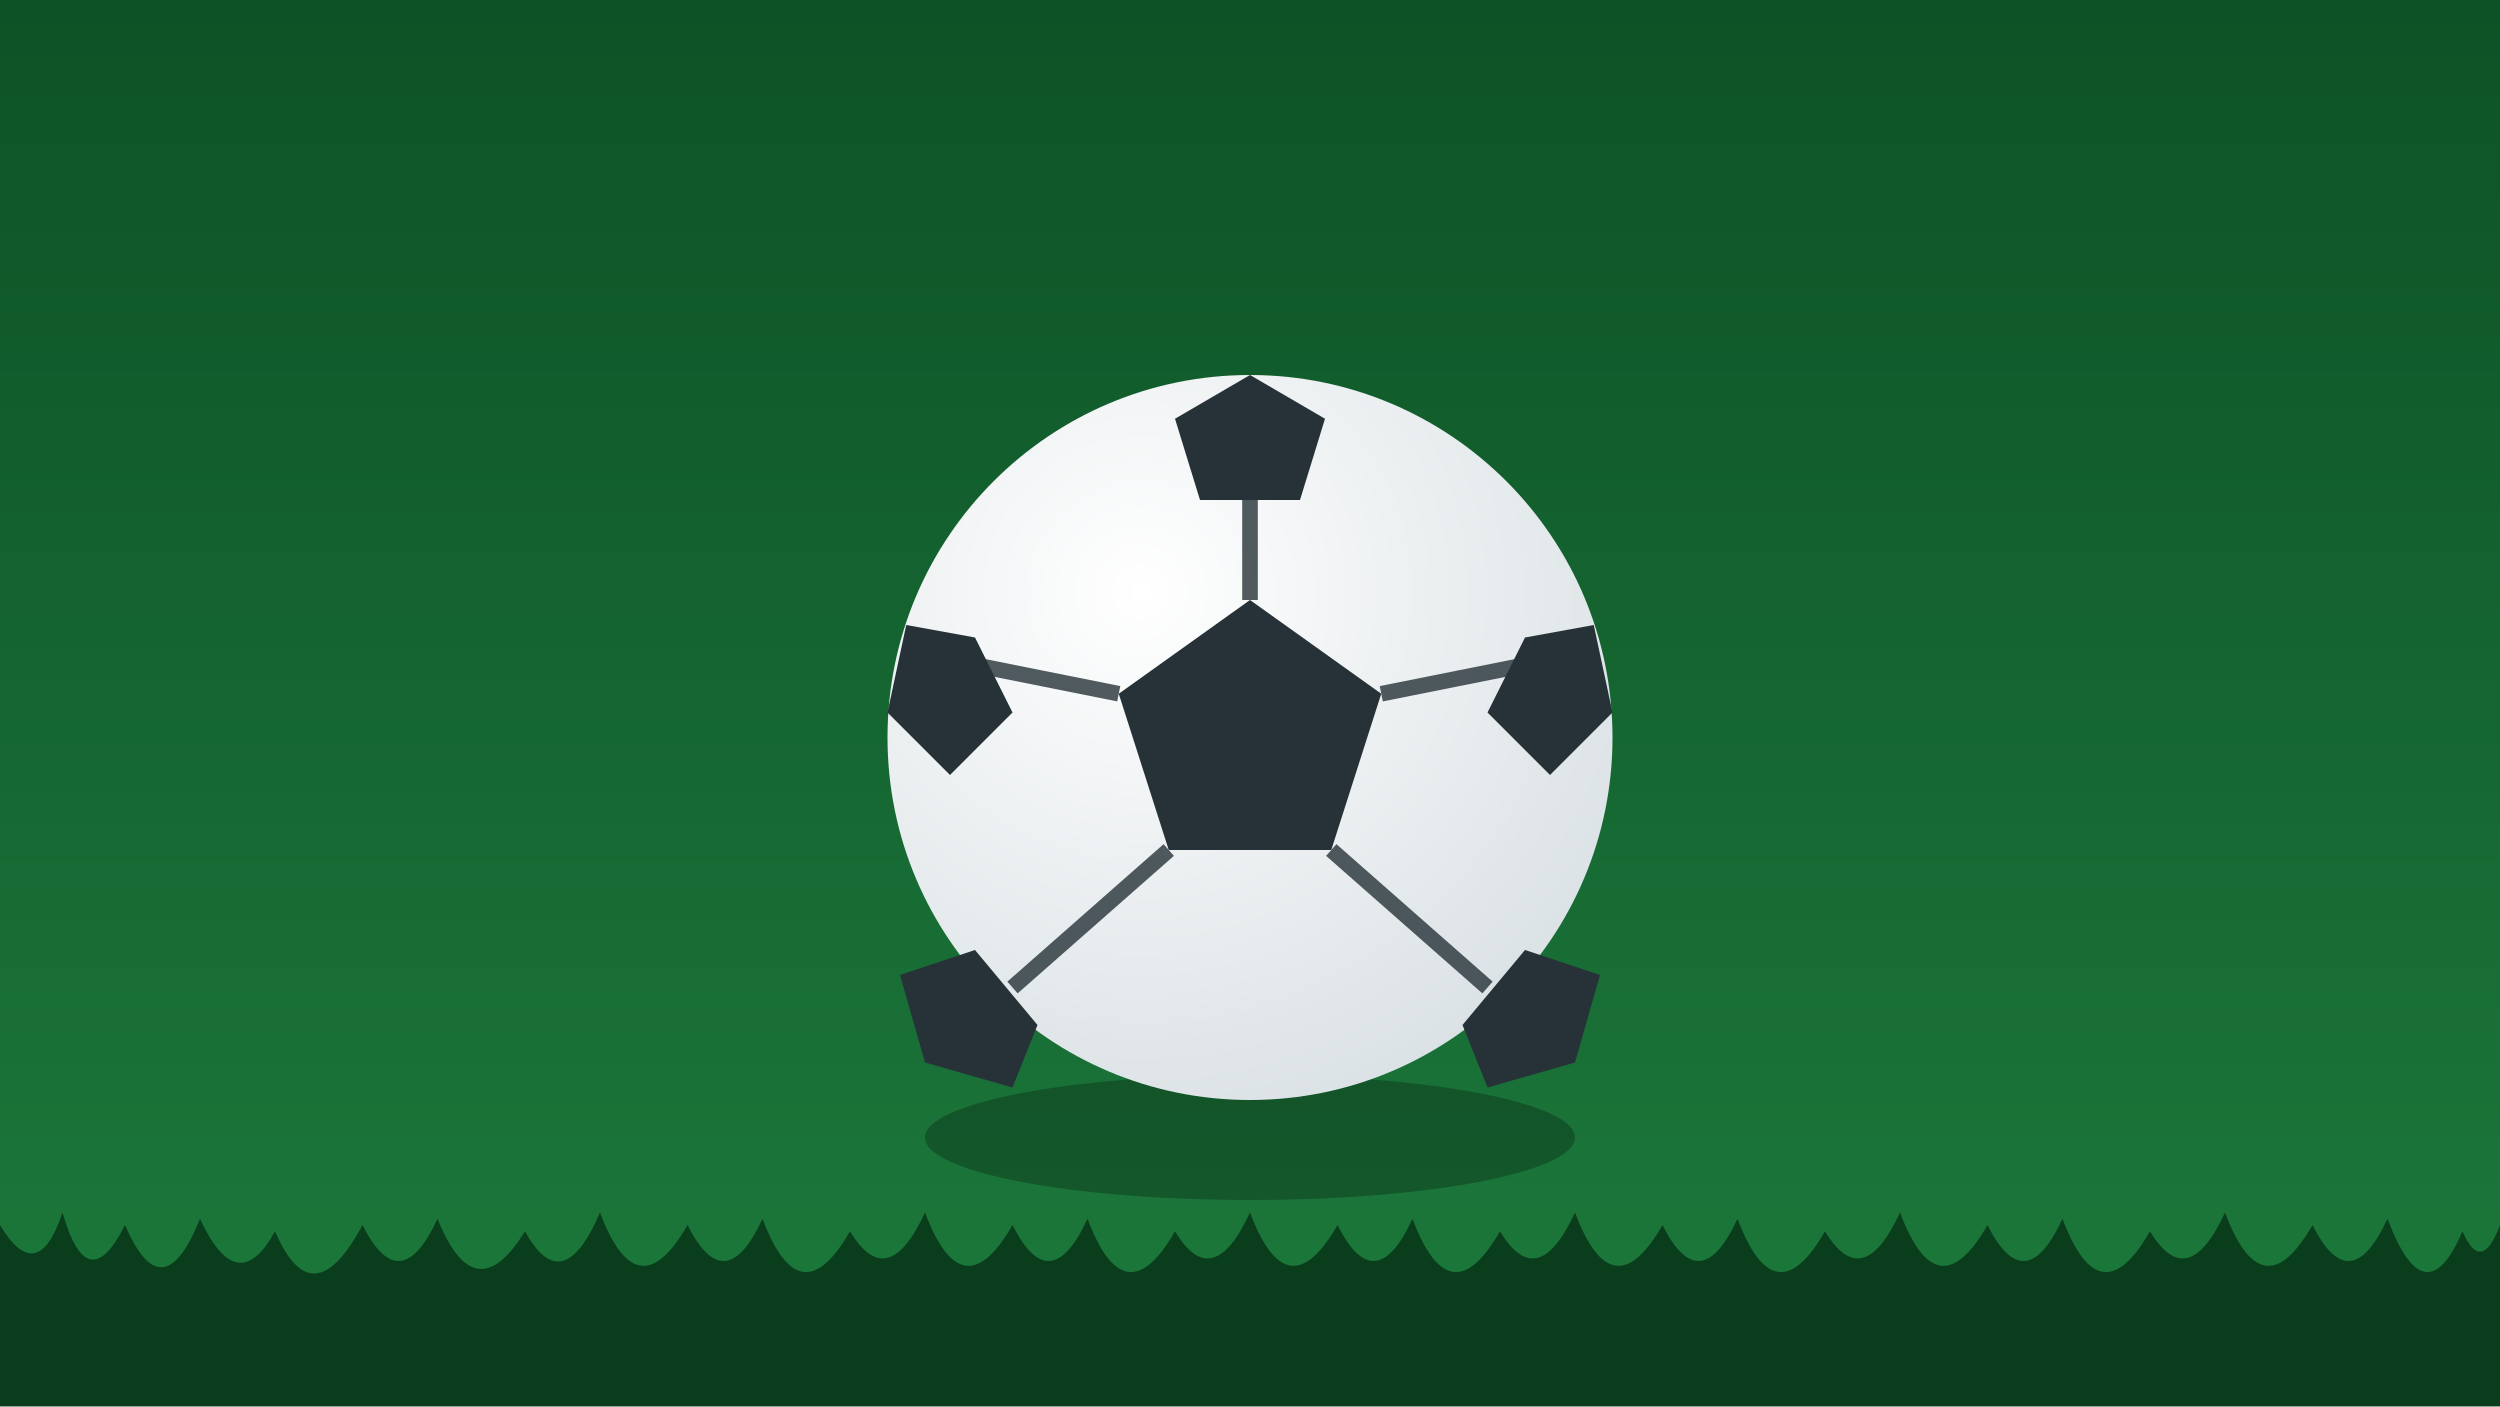
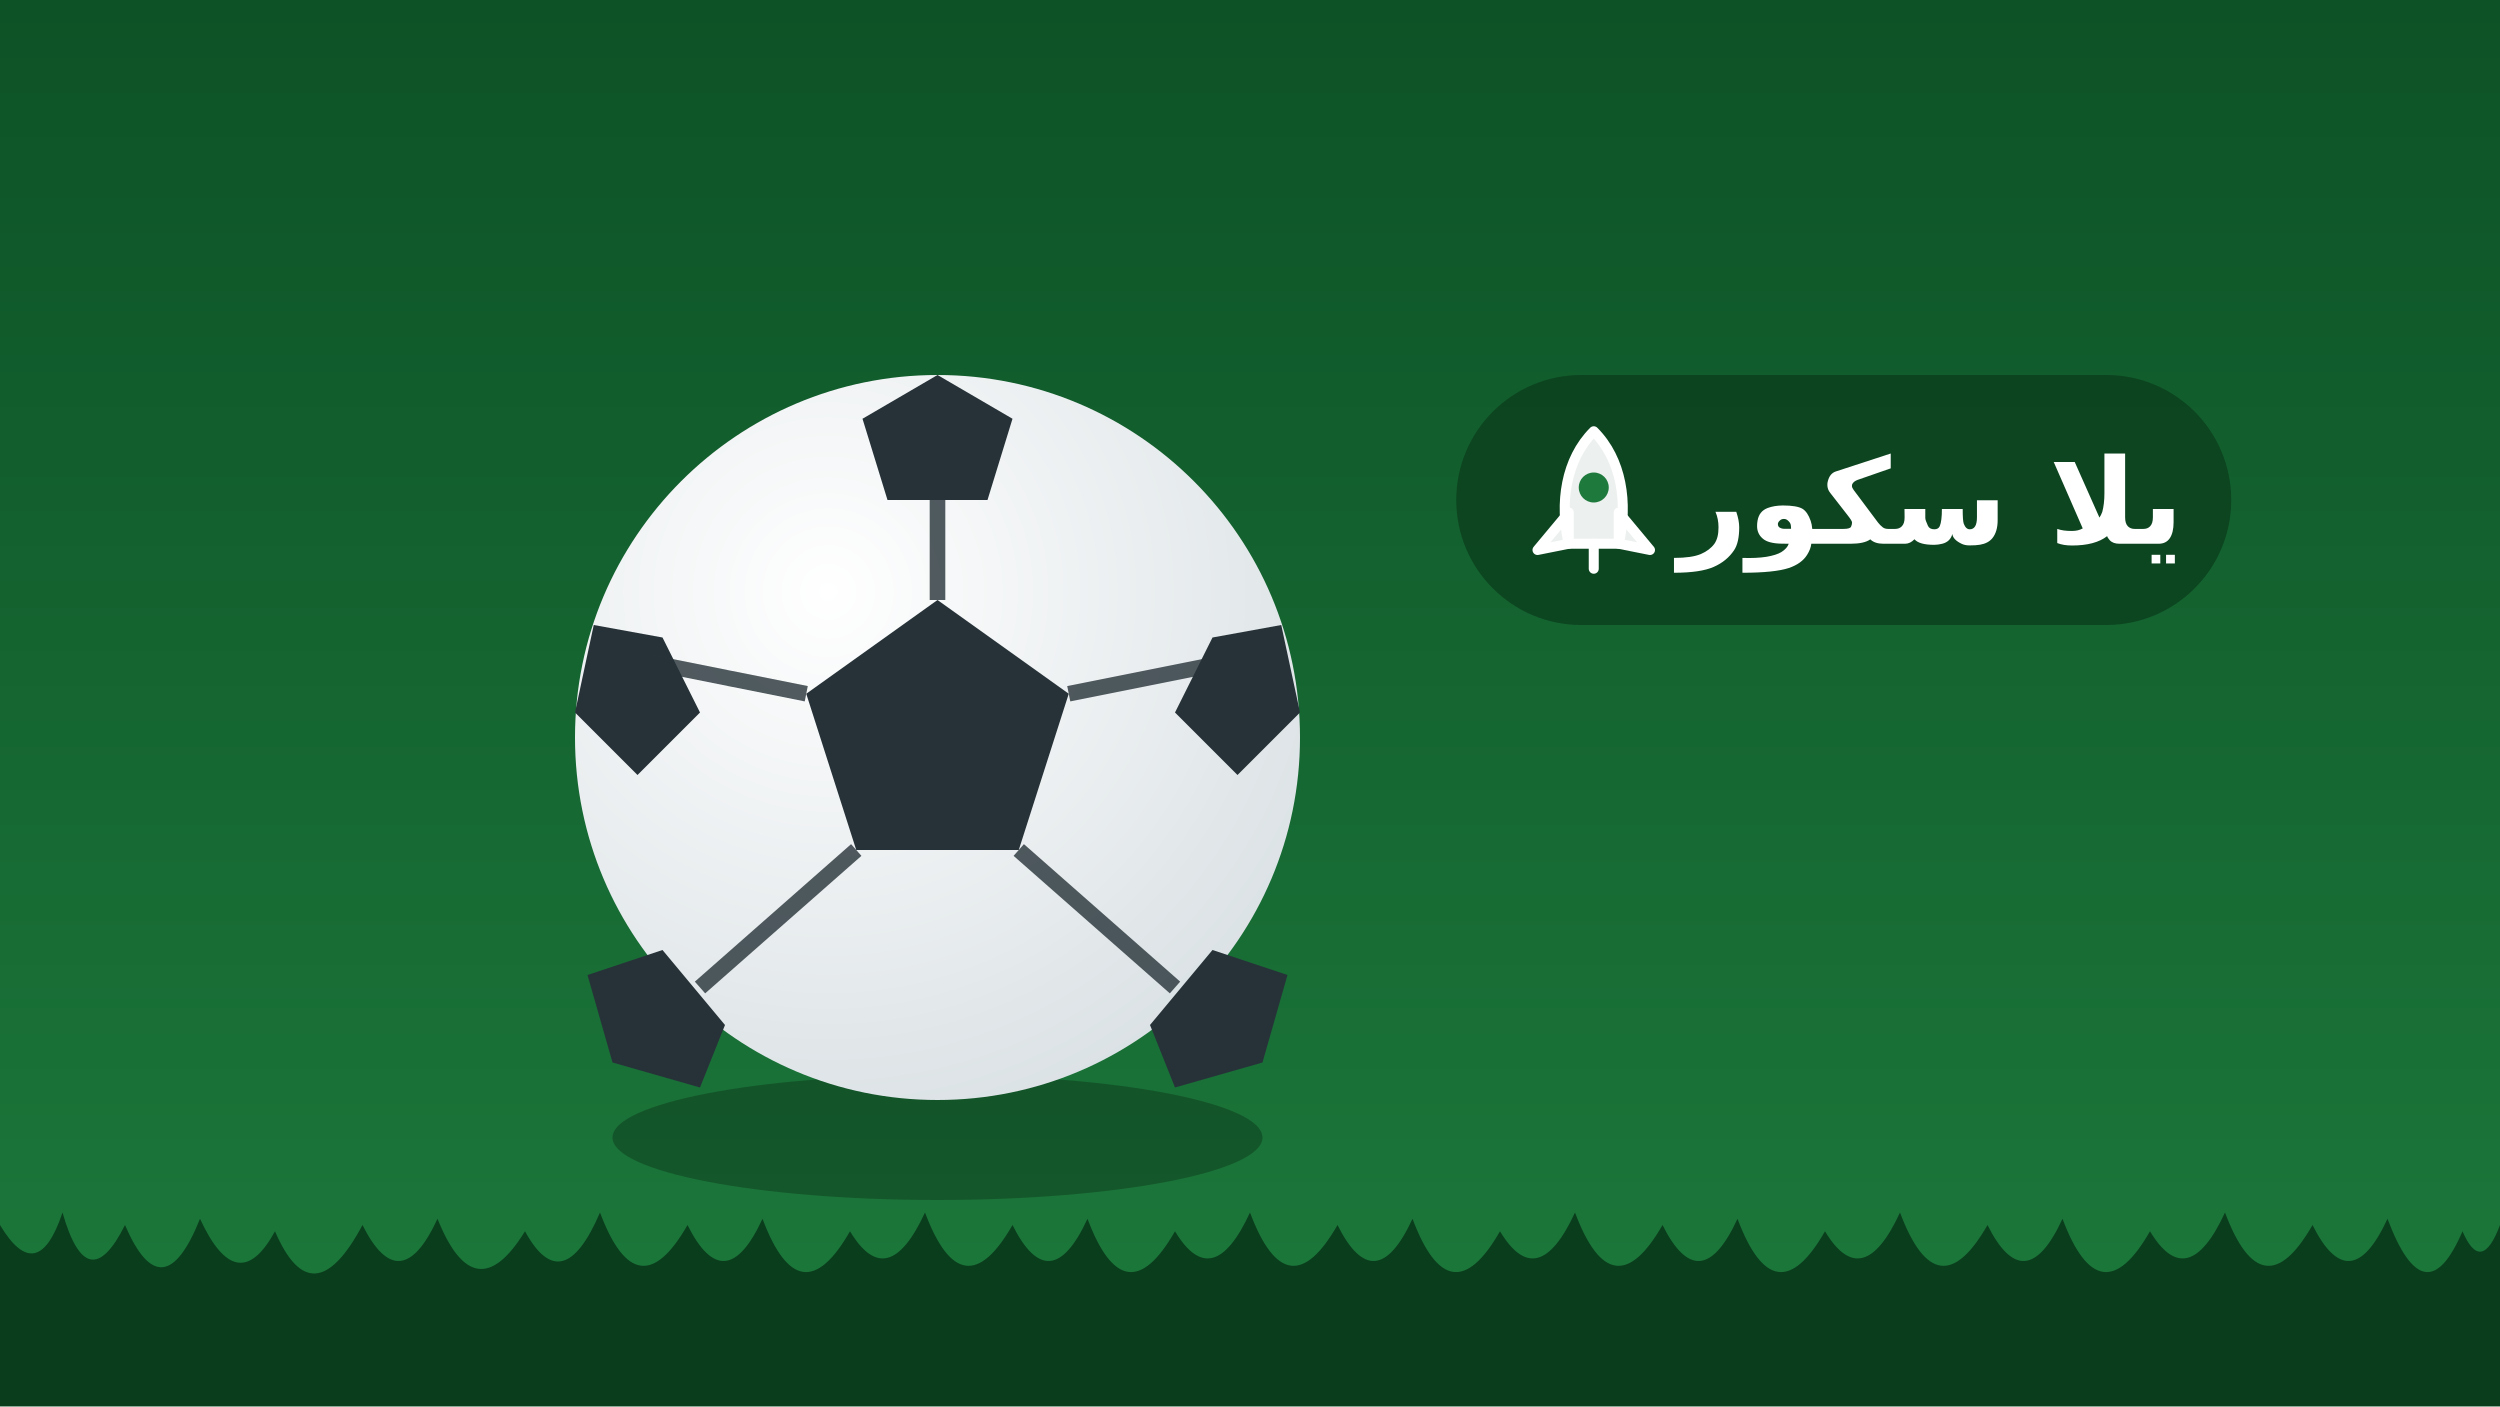
<svg xmlns="http://www.w3.org/2000/svg" viewBox="0 0 400 225">
  <defs>
    <linearGradient id="sky" x1="0" y1="0" x2="0" y2="1">
      <stop offset="0" stop-color="#0d5226" />
      <stop offset="1" stop-color="#1d7a3c" />
    </linearGradient>
    <radialGradient id="ball" cx="0.35" cy="0.3" r="1">
      <stop offset="0" stop-color="#ffffff" />
      <stop offset="1" stop-color="#cfd8dc" />
    </radialGradient>
  </defs>
  <rect width="400" height="225" fill="url(#sky)" />
  <g fill="#0a3d1c">
    <path d="M0 225 L0 196 Q6 206 10 194 Q14 208 20 196 Q26 210 32 195 Q38 208 44 197 Q50 211 58 196 Q64 208 70 195 Q76 210 84 197 Q90 208 96 194 Q102 210 110 196 Q116 208 122 195 Q128 211 136 197 Q142 207 148 194 Q154 210 162 196 Q168 208 174 195 Q180 211 188 197 Q194 207 200 194 Q206 210 214 196 Q220 208 226 195 Q232 211 240 197 Q246 207 252 194 Q258 210 266 196 Q272 208 278 195 Q284 211 292 197 Q298 207 304 194 Q310 210 318 196 Q324 208 330 195 Q336 211 344 197 Q350 207 356 194 Q362 210 370 196 Q376 208 382 195 Q388 211 394 197 Q397 204 400 196 L400 225 Z" />
  </g>
-   <g transform="translate(200,118)">
+   <g transform="translate(150,118)">
    <ellipse cx="0" cy="64" rx="52" ry="10" fill="#000000" opacity="0.25" />
    <circle r="58" fill="url(#ball)" />
    <g fill="#263238">
      <polygon points="0,-22 21,-7 13,18 -13,18 -21,-7" />
      <polygon points="0,-58 12,-51 8,-38 -8,-38 -12,-51" transform="rotate(0)" />
      <polygon points="55,-18 58,-4 48,6 38,-4 44,-16" />
      <polygon points="-55,-18 -44,-16 -38,-4 -48,6 -58,-4" />
      <polygon points="34,46 44,34 56,38 52,52 38,56" />
      <polygon points="-34,46 -38,56 -52,52 -56,38 -44,34" />
    </g>
    <g fill="none" stroke="#263238" stroke-width="2.5" opacity="0.8">
      <line x1="0" y1="-22" x2="0" y2="-40" />
      <line x1="21" y1="-7" x2="46" y2="-12" />
      <line x1="-21" y1="-7" x2="-46" y2="-12" />
      <line x1="13" y1="18" x2="38" y2="40" />
      <line x1="-13" y1="18" x2="-38" y2="40" />
    </g>
  </g>
+   <g transform="translate(295,80)">
+     <rect x="-62" y="-20" width="124" height="40" rx="20" fill="#0a3d1c" opacity="0.78" />
+     <g transform="translate(-40,0)" stroke="#ffffff" stroke-width="1.6" fill="none" stroke-linejoin="round" stroke-linecap="round">
+       <path d="M0,-11 C4.5,-6.5 5.5,0.5 4,7 L-4,7 C-5.5,0.5 -4.5,-6.5 0,-11 Z" fill="#ffffff" fill-opacity="0.92" />
+       <circle cx="0" cy="-2" r="2.4" fill="#1d7a3c" stroke="none" />
+       <path d="M-4,2 L-9,8 L-4,7 Z" fill="#ffffff" fill-opacity="0.92" />
+       <path d="M4,2 L9,8 L4,7 Z" fill="#ffffff" fill-opacity="0.92" />
+       <line x1="0" y1="7" x2="0" y2="11" />
+     </g>
+     <text x="14" y="7" text-anchor="middle" direction="rtl" font-family="'Segoe UI',Tahoma,Arial,sans-serif" font-size="19" font-weight="700" fill="#ffffff">يلا سكور</text>
+   </g>
</svg>
